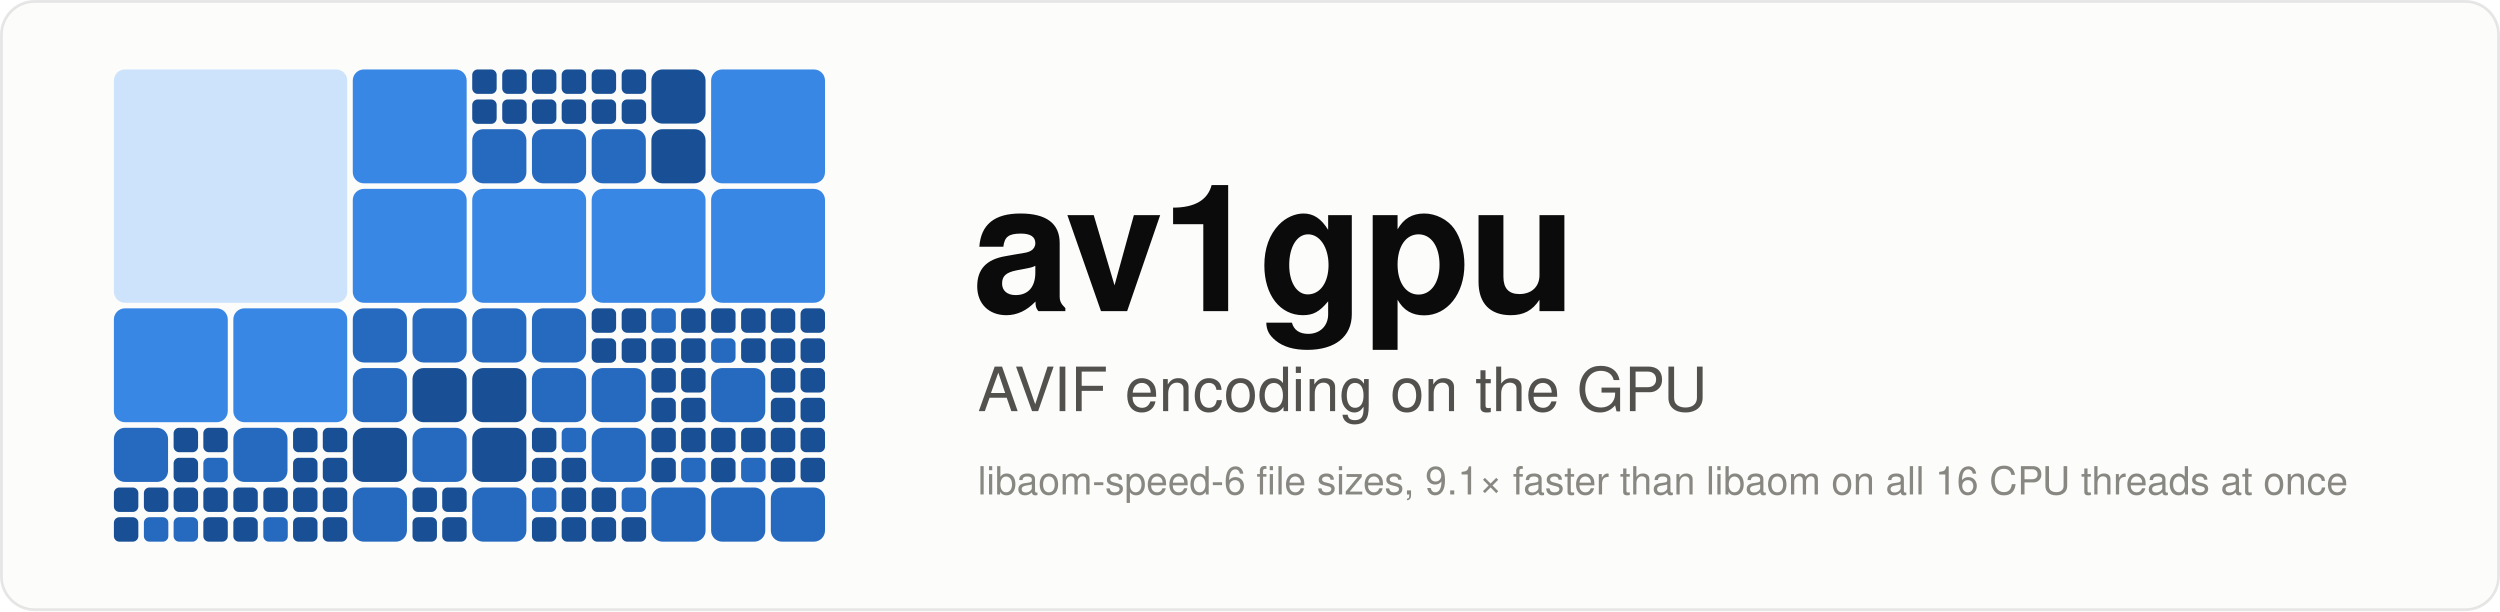
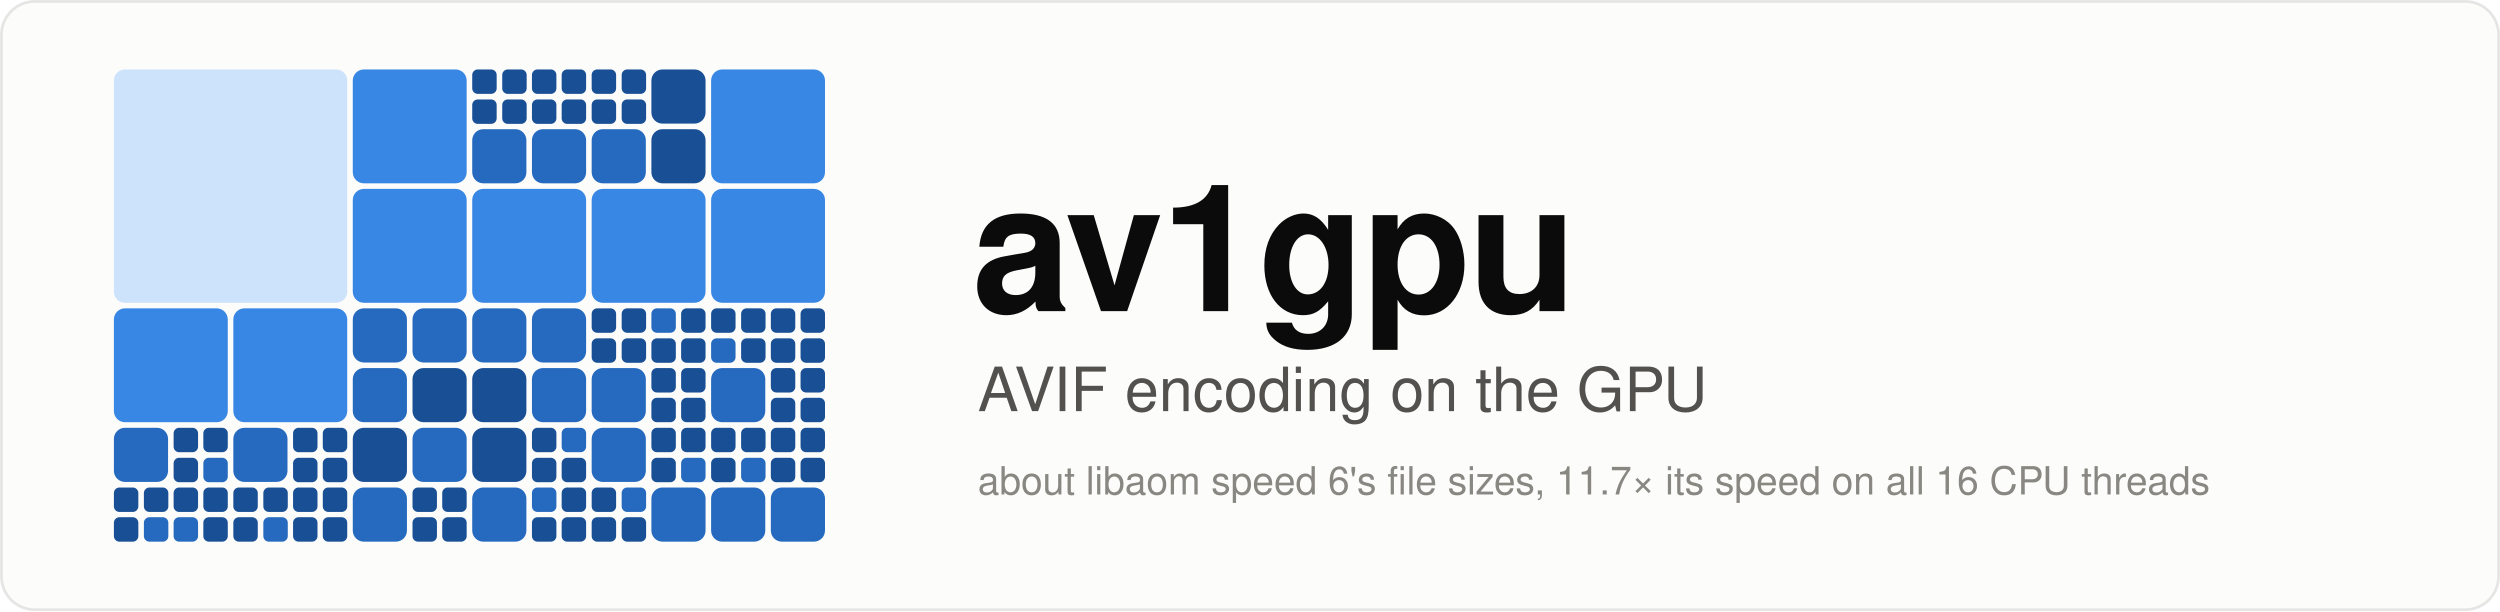
<svg xmlns="http://www.w3.org/2000/svg" width="900" height="220" viewBox="0 0 900 220" font-family="system-ui,-apple-system,'Segoe UI',Helvetica,Arial,sans-serif" role="img" aria-label="av1gpu: AVIF encoding on the GPU">
  <rect x="0.5" y="0.5" width="899" height="219" rx="12" fill="#fcfcfb" stroke="rgba(11,11,11,0.10)" />
  <rect x="41.0" y="25.0" width="84.0" height="84.0" rx="4" fill="#cde2fb" />
  <rect x="41.0" y="111.0" width="41.0" height="41.0" rx="4" fill="#3987e5" />
  <rect x="84.0" y="111.0" width="41.0" height="41.0" rx="4" fill="#3987e5" />
  <rect x="41.0" y="154.0" width="19.5" height="19.5" rx="4" fill="#256abf" />
  <rect x="62.5" y="154.0" width="8.8" height="8.8" rx="2" fill="#184f95" />
  <rect x="73.2" y="154.0" width="8.8" height="8.8" rx="2" fill="#184f95" />
  <rect x="62.5" y="164.8" width="8.8" height="8.8" rx="2" fill="#184f95" />
  <rect x="73.2" y="164.8" width="8.8" height="8.8" rx="2" fill="#256abf" />
  <rect x="41.0" y="175.5" width="8.8" height="8.8" rx="2" fill="#184f95" />
  <rect x="51.8" y="175.5" width="8.8" height="8.8" rx="2" fill="#184f95" />
  <rect x="41.0" y="186.2" width="8.8" height="8.8" rx="2" fill="#184f95" />
  <rect x="51.8" y="186.2" width="8.8" height="8.8" rx="2" fill="#256abf" />
  <rect x="62.5" y="175.5" width="8.8" height="8.8" rx="2" fill="#184f95" />
  <rect x="73.2" y="175.5" width="8.8" height="8.8" rx="2" fill="#184f95" />
  <rect x="62.5" y="186.2" width="8.8" height="8.8" rx="2" fill="#256abf" />
  <rect x="73.2" y="186.2" width="8.8" height="8.8" rx="2" fill="#184f95" />
  <rect x="84.0" y="154.0" width="19.5" height="19.5" rx="4" fill="#256abf" />
  <rect x="105.5" y="154.0" width="8.8" height="8.8" rx="2" fill="#184f95" />
  <rect x="116.2" y="154.0" width="8.8" height="8.8" rx="2" fill="#184f95" />
  <rect x="105.5" y="164.8" width="8.8" height="8.8" rx="2" fill="#184f95" />
  <rect x="116.2" y="164.8" width="8.8" height="8.8" rx="2" fill="#184f95" />
  <rect x="84.0" y="175.5" width="8.8" height="8.8" rx="2" fill="#184f95" />
  <rect x="94.8" y="175.5" width="8.8" height="8.8" rx="2" fill="#184f95" />
  <rect x="84.0" y="186.2" width="8.8" height="8.8" rx="2" fill="#184f95" />
  <rect x="94.8" y="186.2" width="8.8" height="8.8" rx="2" fill="#256abf" />
  <rect x="105.5" y="175.5" width="8.8" height="8.8" rx="2" fill="#184f95" />
  <rect x="116.2" y="175.5" width="8.8" height="8.8" rx="2" fill="#184f95" />
  <rect x="105.5" y="186.2" width="8.8" height="8.8" rx="2" fill="#184f95" />
  <rect x="116.2" y="186.2" width="8.8" height="8.8" rx="2" fill="#184f95" />
  <rect x="127.0" y="25.0" width="41.0" height="41.0" rx="4" fill="#3987e5" />
  <rect x="170.0" y="25.0" width="8.8" height="8.8" rx="2" fill="#184f95" />
  <rect x="180.8" y="25.0" width="8.8" height="8.8" rx="2" fill="#184f95" />
  <rect x="170.0" y="35.8" width="8.8" height="8.8" rx="2" fill="#184f95" />
  <rect x="180.8" y="35.8" width="8.8" height="8.8" rx="2" fill="#184f95" />
  <rect x="191.5" y="25.0" width="8.8" height="8.8" rx="2" fill="#184f95" />
  <rect x="202.2" y="25.0" width="8.8" height="8.8" rx="2" fill="#184f95" />
  <rect x="191.5" y="35.8" width="8.8" height="8.8" rx="2" fill="#184f95" />
  <rect x="202.2" y="35.8" width="8.8" height="8.8" rx="2" fill="#184f95" />
  <rect x="170.0" y="46.5" width="19.5" height="19.5" rx="4" fill="#256abf" />
  <rect x="191.5" y="46.5" width="19.5" height="19.5" rx="4" fill="#256abf" />
  <rect x="127.0" y="68.0" width="41.0" height="41.0" rx="4" fill="#3987e5" />
  <rect x="170.0" y="68.0" width="41.0" height="41.0" rx="4" fill="#3987e5" />
  <rect x="127.0" y="111.0" width="19.5" height="19.5" rx="4" fill="#256abf" />
  <rect x="148.5" y="111.0" width="19.5" height="19.5" rx="4" fill="#256abf" />
  <rect x="127.0" y="132.5" width="19.5" height="19.5" rx="4" fill="#256abf" />
  <rect x="148.5" y="132.5" width="19.5" height="19.5" rx="4" fill="#184f95" />
  <rect x="170.0" y="111.0" width="19.5" height="19.5" rx="4" fill="#256abf" />
  <rect x="191.5" y="111.0" width="19.5" height="19.5" rx="4" fill="#256abf" />
  <rect x="170.0" y="132.5" width="19.5" height="19.5" rx="4" fill="#184f95" />
  <rect x="191.5" y="132.5" width="19.5" height="19.5" rx="4" fill="#256abf" />
  <rect x="127.0" y="154.0" width="19.5" height="19.5" rx="4" fill="#184f95" />
  <rect x="148.5" y="154.0" width="19.5" height="19.5" rx="4" fill="#256abf" />
  <rect x="127.0" y="175.5" width="19.5" height="19.5" rx="4" fill="#256abf" />
  <rect x="148.5" y="175.5" width="8.8" height="8.8" rx="2" fill="#184f95" />
  <rect x="159.2" y="175.5" width="8.8" height="8.8" rx="2" fill="#184f95" />
  <rect x="148.5" y="186.2" width="8.8" height="8.8" rx="2" fill="#184f95" />
  <rect x="159.2" y="186.2" width="8.8" height="8.8" rx="2" fill="#184f95" />
  <rect x="170.0" y="154.0" width="19.5" height="19.5" rx="4" fill="#184f95" />
  <rect x="191.5" y="154.0" width="8.8" height="8.8" rx="2" fill="#184f95" />
  <rect x="202.2" y="154.0" width="8.8" height="8.8" rx="2" fill="#256abf" />
  <rect x="191.5" y="164.8" width="8.8" height="8.8" rx="2" fill="#184f95" />
  <rect x="202.2" y="164.8" width="8.8" height="8.8" rx="2" fill="#184f95" />
  <rect x="170.0" y="175.5" width="19.5" height="19.5" rx="4" fill="#256abf" />
  <rect x="191.5" y="175.5" width="8.8" height="8.8" rx="2" fill="#256abf" />
  <rect x="202.2" y="175.5" width="8.8" height="8.8" rx="2" fill="#184f95" />
  <rect x="191.5" y="186.2" width="8.8" height="8.8" rx="2" fill="#184f95" />
  <rect x="202.2" y="186.2" width="8.8" height="8.8" rx="2" fill="#184f95" />
  <rect x="213.0" y="25.0" width="8.8" height="8.8" rx="2" fill="#184f95" />
  <rect x="223.8" y="25.0" width="8.8" height="8.8" rx="2" fill="#184f95" />
  <rect x="213.0" y="35.8" width="8.8" height="8.8" rx="2" fill="#184f95" />
  <rect x="223.8" y="35.8" width="8.8" height="8.8" rx="2" fill="#184f95" />
  <rect x="234.5" y="25.0" width="19.5" height="19.5" rx="4" fill="#184f95" />
  <rect x="213.0" y="46.5" width="19.5" height="19.5" rx="4" fill="#256abf" />
  <rect x="234.5" y="46.5" width="19.5" height="19.5" rx="4" fill="#184f95" />
  <rect x="256.0" y="25.0" width="41.0" height="41.0" rx="4" fill="#3987e5" />
  <rect x="213.0" y="68.0" width="41.0" height="41.0" rx="4" fill="#3987e5" />
  <rect x="256.0" y="68.0" width="41.0" height="41.0" rx="4" fill="#3987e5" />
  <rect x="213.0" y="111.0" width="8.8" height="8.8" rx="2" fill="#184f95" />
  <rect x="223.8" y="111.0" width="8.8" height="8.8" rx="2" fill="#184f95" />
  <rect x="213.0" y="121.8" width="8.8" height="8.8" rx="2" fill="#184f95" />
  <rect x="223.8" y="121.8" width="8.8" height="8.8" rx="2" fill="#184f95" />
  <rect x="234.5" y="111.0" width="8.8" height="8.8" rx="2" fill="#256abf" />
  <rect x="245.2" y="111.0" width="8.8" height="8.8" rx="2" fill="#184f95" />
  <rect x="234.5" y="121.8" width="8.8" height="8.8" rx="2" fill="#184f95" />
  <rect x="245.2" y="121.8" width="8.8" height="8.8" rx="2" fill="#184f95" />
  <rect x="213.0" y="132.5" width="19.5" height="19.5" rx="4" fill="#256abf" />
  <rect x="234.5" y="132.5" width="8.8" height="8.8" rx="2" fill="#184f95" />
  <rect x="245.2" y="132.5" width="8.8" height="8.8" rx="2" fill="#184f95" />
  <rect x="234.5" y="143.2" width="8.8" height="8.8" rx="2" fill="#184f95" />
  <rect x="245.2" y="143.2" width="8.8" height="8.8" rx="2" fill="#184f95" />
  <rect x="256.0" y="111.0" width="8.8" height="8.8" rx="2" fill="#184f95" />
  <rect x="266.8" y="111.0" width="8.8" height="8.8" rx="2" fill="#184f95" />
  <rect x="256.0" y="121.8" width="8.8" height="8.8" rx="2" fill="#256abf" />
  <rect x="266.8" y="121.8" width="8.8" height="8.8" rx="2" fill="#184f95" />
  <rect x="277.5" y="111.0" width="8.8" height="8.8" rx="2" fill="#184f95" />
  <rect x="288.2" y="111.0" width="8.8" height="8.8" rx="2" fill="#184f95" />
  <rect x="277.5" y="121.8" width="8.8" height="8.8" rx="2" fill="#184f95" />
  <rect x="288.2" y="121.8" width="8.8" height="8.8" rx="2" fill="#184f95" />
  <rect x="256.0" y="132.5" width="19.5" height="19.5" rx="4" fill="#256abf" />
  <rect x="277.5" y="132.5" width="8.8" height="8.8" rx="2" fill="#184f95" />
  <rect x="288.2" y="132.5" width="8.8" height="8.8" rx="2" fill="#184f95" />
  <rect x="277.5" y="143.2" width="8.8" height="8.8" rx="2" fill="#184f95" />
  <rect x="288.2" y="143.2" width="8.8" height="8.8" rx="2" fill="#184f95" />
  <rect x="213.0" y="154.0" width="19.5" height="19.5" rx="4" fill="#256abf" />
  <rect x="234.5" y="154.0" width="8.8" height="8.8" rx="2" fill="#184f95" />
  <rect x="245.2" y="154.0" width="8.8" height="8.8" rx="2" fill="#184f95" />
  <rect x="234.5" y="164.8" width="8.8" height="8.8" rx="2" fill="#184f95" />
  <rect x="245.2" y="164.8" width="8.8" height="8.8" rx="2" fill="#256abf" />
  <rect x="213.0" y="175.5" width="8.8" height="8.8" rx="2" fill="#184f95" />
  <rect x="223.8" y="175.5" width="8.8" height="8.8" rx="2" fill="#256abf" />
  <rect x="213.0" y="186.2" width="8.8" height="8.8" rx="2" fill="#184f95" />
  <rect x="223.8" y="186.2" width="8.8" height="8.8" rx="2" fill="#184f95" />
  <rect x="234.5" y="175.5" width="19.5" height="19.5" rx="4" fill="#256abf" />
  <rect x="256.0" y="154.0" width="8.8" height="8.8" rx="2" fill="#184f95" />
  <rect x="266.8" y="154.0" width="8.8" height="8.8" rx="2" fill="#184f95" />
  <rect x="256.0" y="164.8" width="8.8" height="8.8" rx="2" fill="#184f95" />
  <rect x="266.8" y="164.8" width="8.8" height="8.8" rx="2" fill="#256abf" />
  <rect x="277.5" y="154.0" width="8.8" height="8.8" rx="2" fill="#184f95" />
  <rect x="288.2" y="154.0" width="8.8" height="8.8" rx="2" fill="#184f95" />
  <rect x="277.5" y="164.8" width="8.8" height="8.8" rx="2" fill="#184f95" />
  <rect x="288.2" y="164.8" width="8.8" height="8.8" rx="2" fill="#184f95" />
  <rect x="256.0" y="175.5" width="19.5" height="19.5" rx="4" fill="#256abf" />
  <rect x="277.5" y="175.5" width="19.5" height="19.5" rx="4" fill="#256abf" />
  <text x="350" y="112" font-size="64" font-weight="700" fill="#0b0b0b" letter-spacing="-1">av1gpu</text>
  <text x="352.0" y="148.0" font-size="22" fill="#52514e" text-anchor="start" font-weight="400">AVIF encoding on the GPU</text>
-   <text x="352.0" y="178.0" font-size="14" fill="#898781" text-anchor="start" font-weight="400">libaom-speed-6 file sizes, 9.1× faster than libaom on all 16 CPU threads at once</text>
+   <text x="352.0" y="178.0" font-size="14" fill="#898781" text-anchor="start" font-weight="400">about libaom speed 6's file sizes, 11.7× its speed on all 16 CPU threads</text>
</svg>
